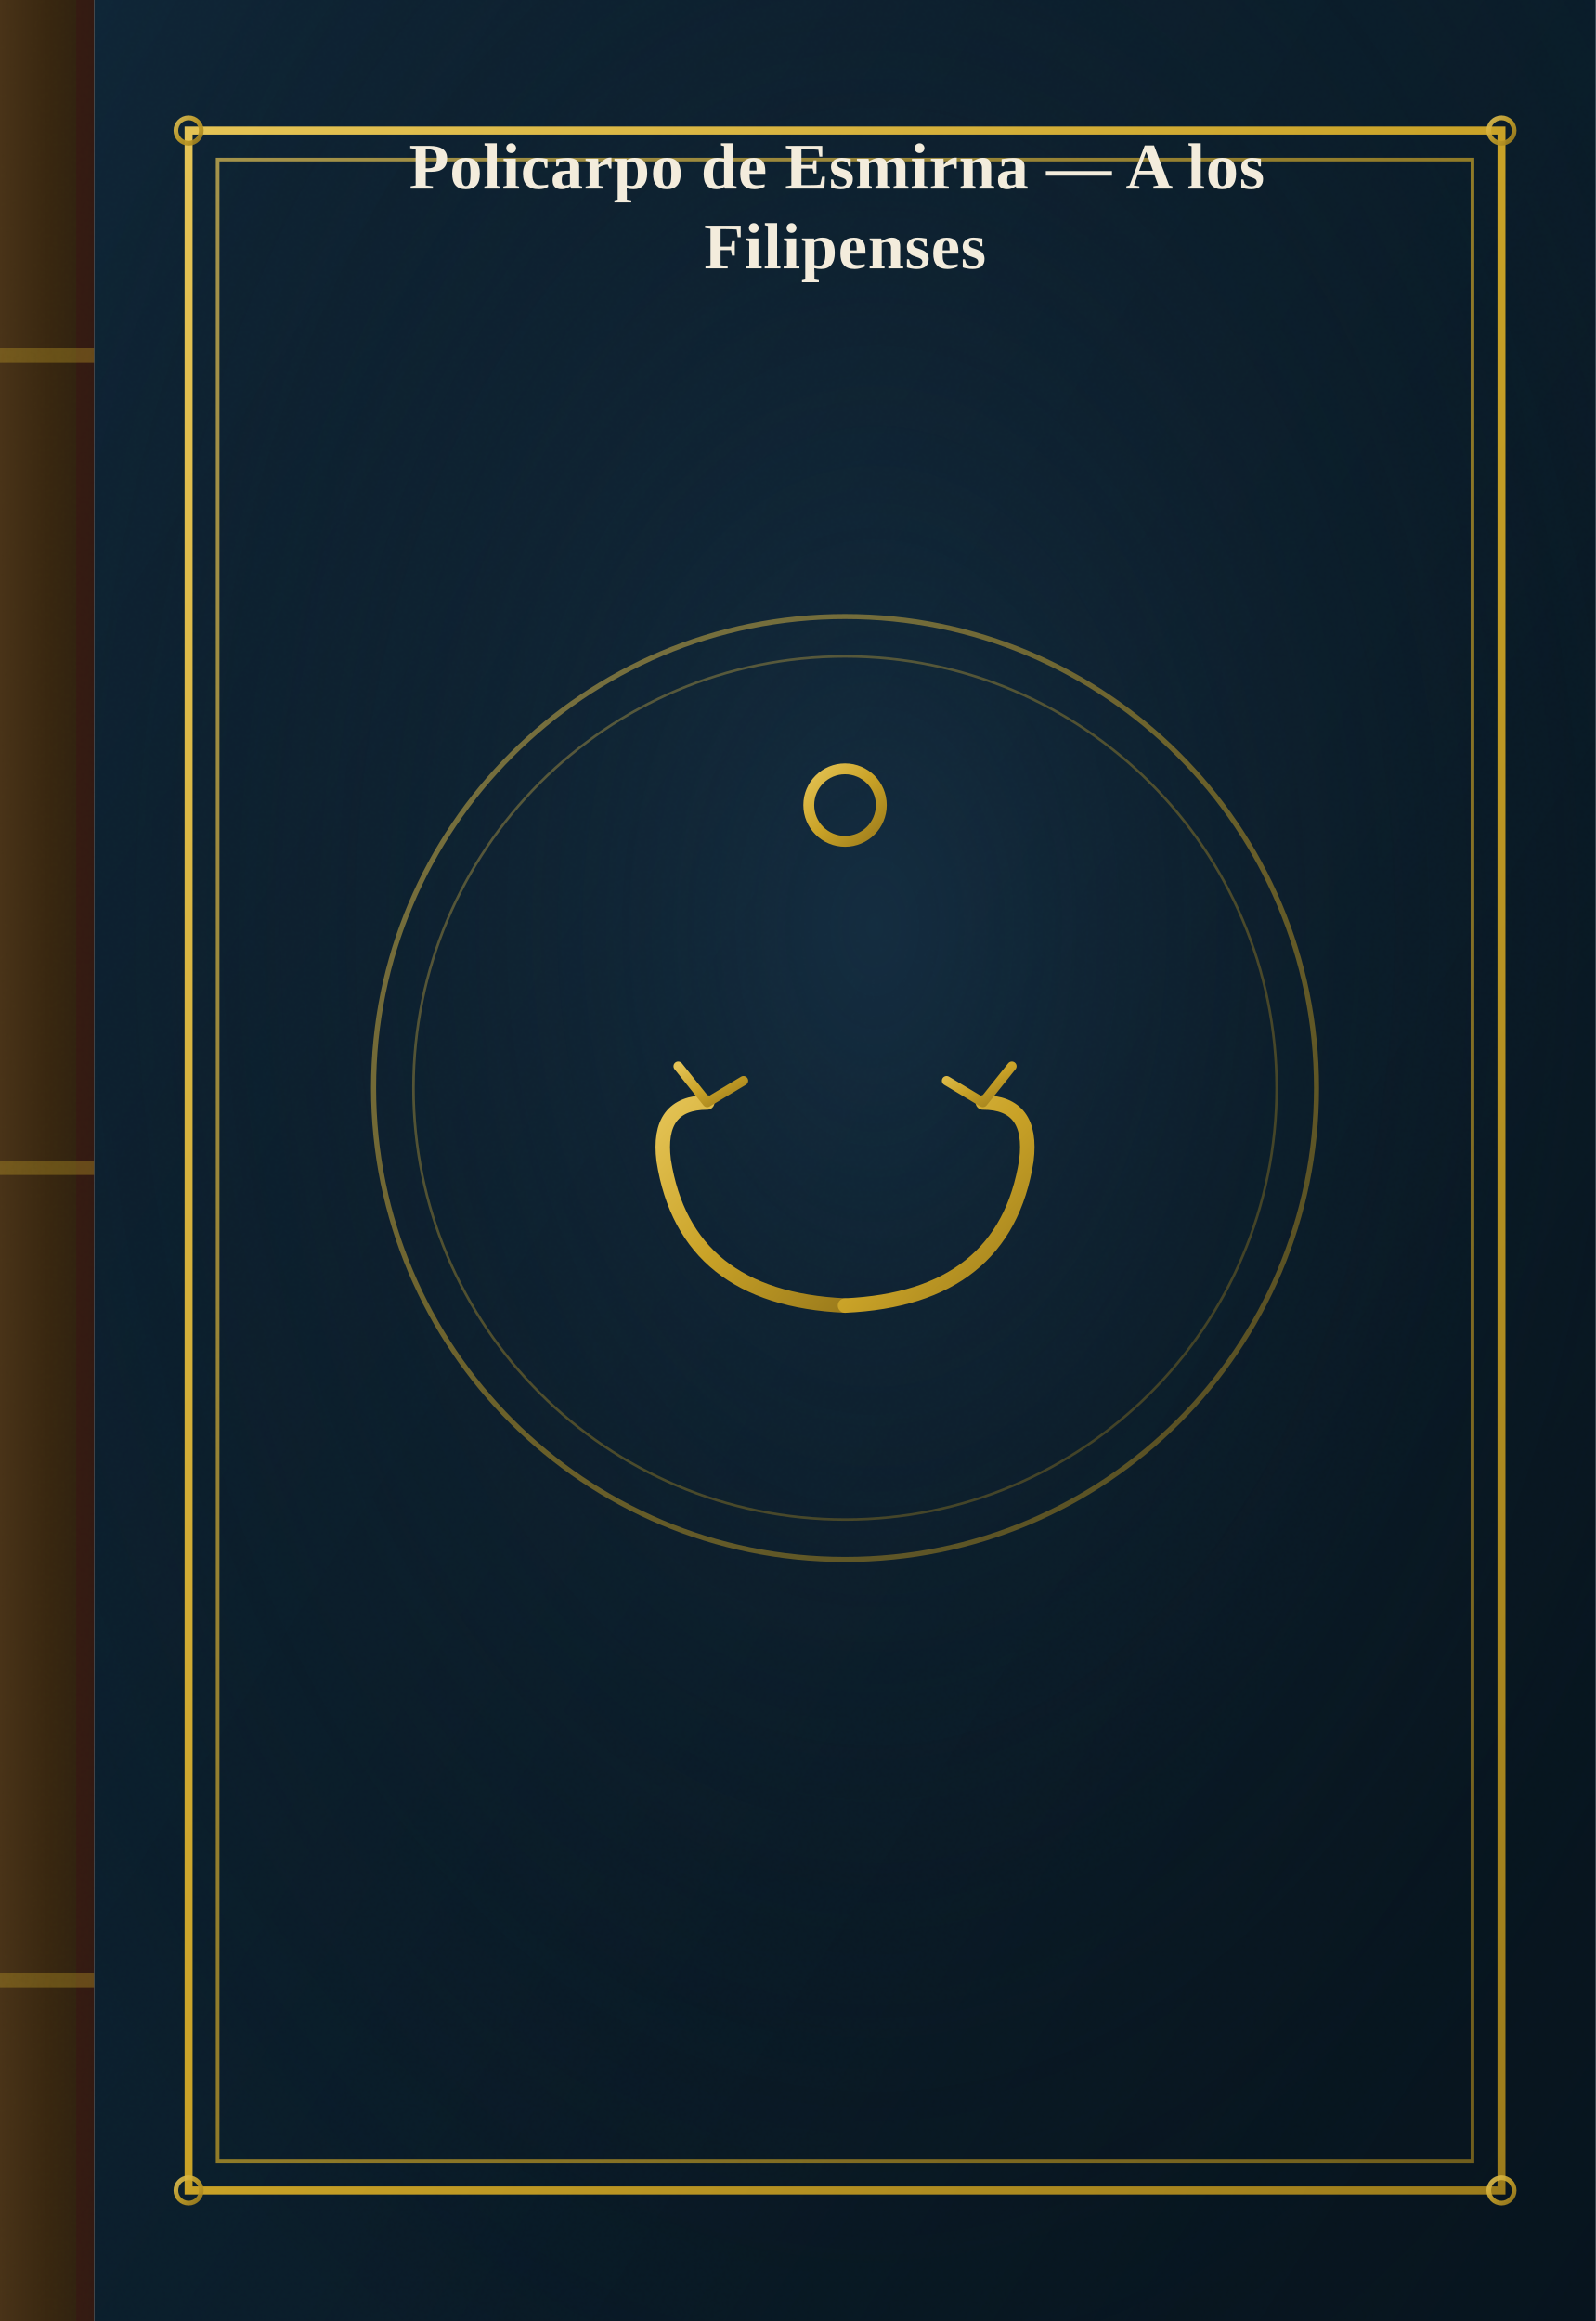
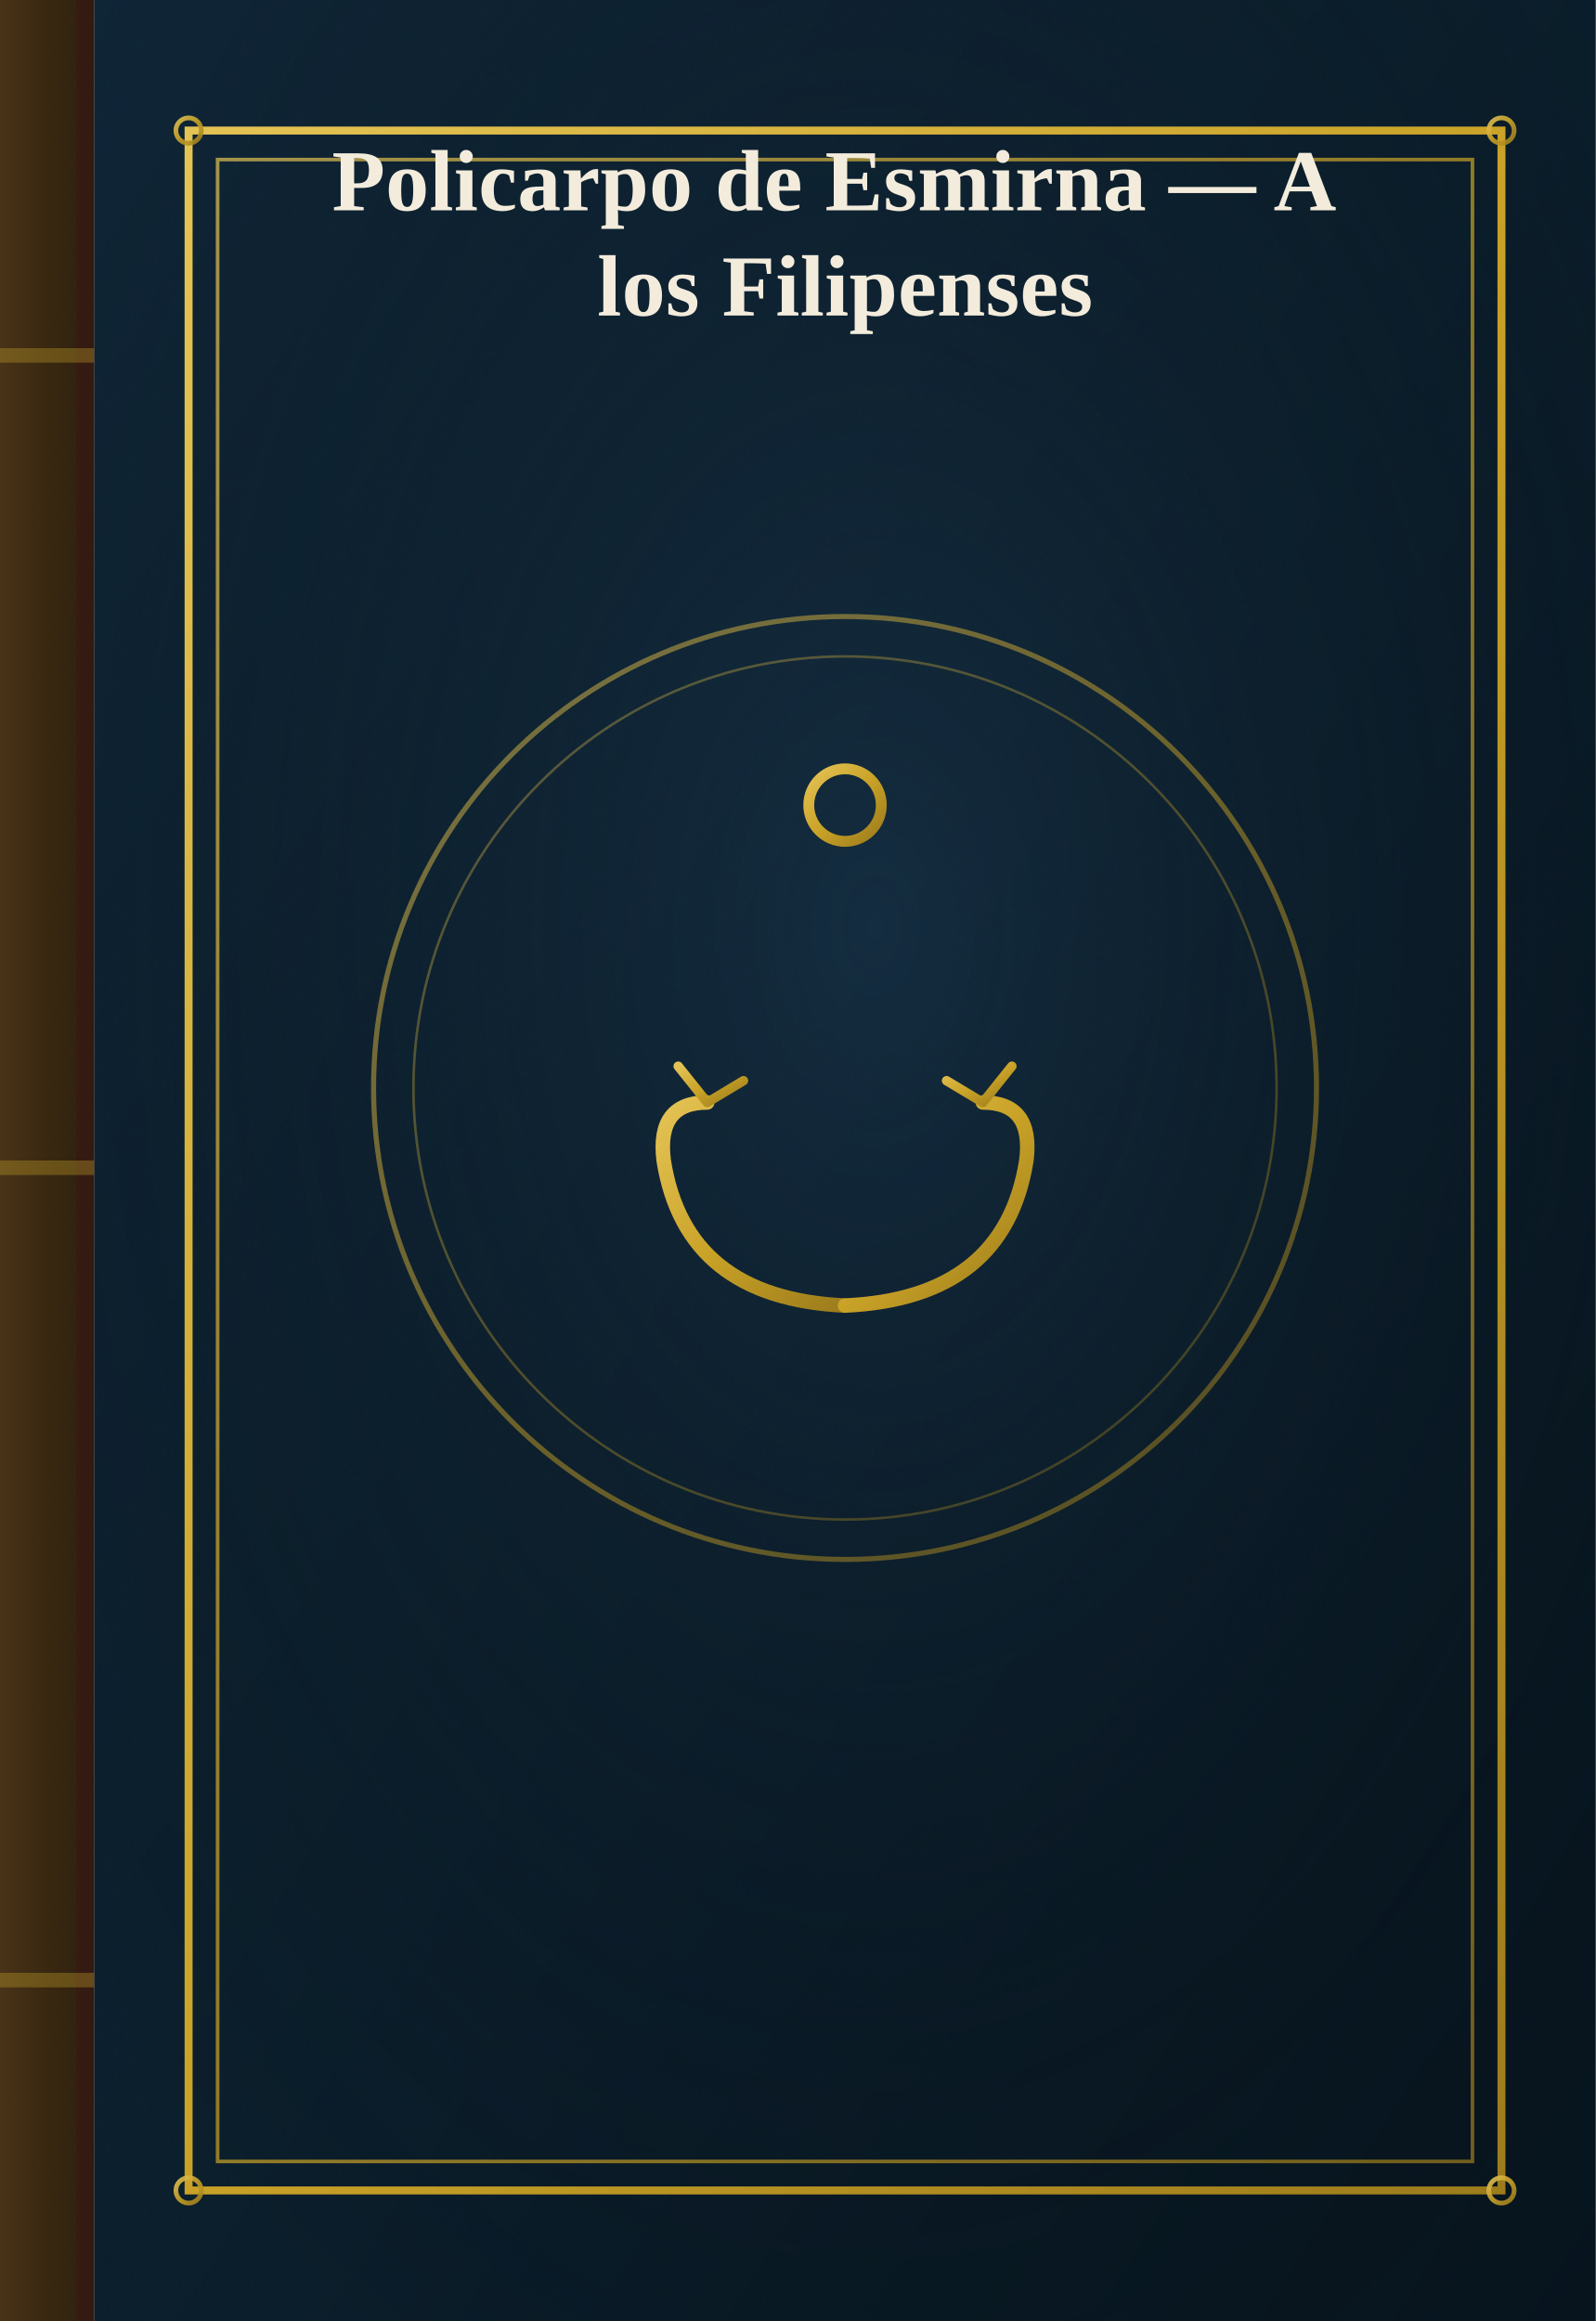
<svg xmlns="http://www.w3.org/2000/svg" width="440" height="640" viewBox="0 0 440 640">
  <defs>
    <linearGradient id="coverGrad" x1="0%" y1="0%" x2="100%" y2="100%">
      <stop offset="0%" stop-color="#10283A" />
      <stop offset="55%" stop-color="#0B1E2C" />
      <stop offset="100%" stop-color="#07141E" />
    </linearGradient>
    <radialGradient id="vignette" cx="52%" cy="40%" r="70%">
      <stop offset="0%" stop-color="#1D3C54" stop-opacity="0.5" />
      <stop offset="100%" stop-color="#000000" stop-opacity="0" />
    </radialGradient>
    <linearGradient id="spineGrad" x1="0%" y1="0%" x2="100%" y2="0%">
      <stop offset="0%" stop-color="#4A3418" />
      <stop offset="50%" stop-color="#3A2810" />
      <stop offset="100%" stop-color="#2E2110" />
    </linearGradient>
    <linearGradient id="goldLine" x1="0%" y1="0%" x2="100%" y2="100%">
      <stop offset="0%" stop-color="#E4C355" />
      <stop offset="50%" stop-color="#C9A227" />
      <stop offset="100%" stop-color="#9C7C1C" />
    </linearGradient>
    <filter id="softGrain">
      <feTurbulence type="fractalNoise" baseFrequency="0.9" numOctaves="2" result="noise" />
      <feColorMatrix in="noise" type="matrix" values="0 0 0 0 0  0 0 0 0 0  0 0 0 0 0  0 0 0 0.03 0" />
    </filter>
  </defs>
  <rect x="0" y="0" width="26" height="640" fill="url(#spineGrad)" />
  <rect x="21" y="0" width="5" height="640" fill="#3A1414" opacity="0.5" />
  <rect x="0" y="96" width="26" height="4" fill="#C9A227" opacity="0.35" />
  <rect x="0" y="320" width="26" height="4" fill="#C9A227" opacity="0.35" />
  <rect x="0" y="544" width="26" height="4" fill="#C9A227" opacity="0.35" />
  <rect x="26" y="0" width="414" height="640" fill="url(#coverGrad)" />
  <rect x="26" y="0" width="414" height="640" fill="url(#vignette)" />
  <rect x="26" y="0" width="414" height="640" filter="url(#softGrain)" />
  <rect x="52" y="36" width="362" height="568" fill="none" stroke="url(#goldLine)" stroke-width="2.2" />
  <rect x="60" y="44" width="346" height="552" fill="none" stroke="url(#goldLine)" stroke-width="1" opacity="0.7" />
  <g stroke="url(#goldLine)" stroke-width="1.3" fill="none" opacity="0.9">
    <circle cx="52" cy="36" r="3.5" />
    <circle cx="414" cy="36" r="3.5" />
    <circle cx="52" cy="604" r="3.5" />
    <circle cx="414" cy="604" r="3.5" />
  </g>
-   <text x="233" y="52" text-anchor="middle" fill="#F3ECDC" font-family="Georgia, 'Times New Roman', serif" font-size="18" font-weight="700" letter-spacing="0.2">
-     <tspan x="233" dy="0">Policarpo de Esmirna — A los</tspan>
-     <tspan x="233" dy="22">Filipenses</tspan>
+   <text x="233" y="58" text-anchor="middle" fill="#F3ECDC" font-family="Georgia, 'Times New Roman', serif" font-size="24" font-weight="700" letter-spacing="0.1">
+     <tspan x="233" dy="0">Policarpo de Esmirna — A</tspan>
+     <tspan x="233" dy="29">los Filipenses</tspan>
  </text>
-   <line x1="80" y1="90" x2="386" y2="90" stroke="url(#goldLine)" stroke-width="0.8" opacity="0.45" />
+   <line x1="70" y1="105" x2="396" y2="105" stroke="url(#goldLine)" stroke-width="0.8" opacity="0.45" />
  <g transform="translate(233,300)">
    <circle r="130" fill="none" stroke="url(#goldLine)" stroke-width="1.4" opacity="0.5" />
    <circle r="119" fill="none" stroke="url(#goldLine)" stroke-width="0.7" opacity="0.35" />
    <g stroke="url(#goldLine)" fill="none" stroke-linecap="round" stroke-linejoin="round">
      <circle cx="0" cy="-78" r="10" fill="none" stroke-width="3" />
      <line x1="0" y1="-68" x2="0" y2="60" stroke-width="4" />
      <line x1="-30" y1="-38" x2="30" y2="-38" stroke-width="3" />
      <path d="M 0,60 Q -44,58 -50,20 Q -52,4 -38,4" stroke-width="4" />
      <path d="M 0,60 Q 44,58 50,20 Q 52,4 38,4" stroke-width="4" />
      <path d="M -38,4 L -46,-6 M -38,4 L -28,-2" stroke-width="2.6" />
      <path d="M 38,4 L 46,-6 M 38,4 L 28,-2" stroke-width="2.6" />
    </g>
  </g>
  <line x1="120" y1="500" x2="346" y2="500" stroke="url(#goldLine)" stroke-width="1" opacity="0.4" />
</svg>
